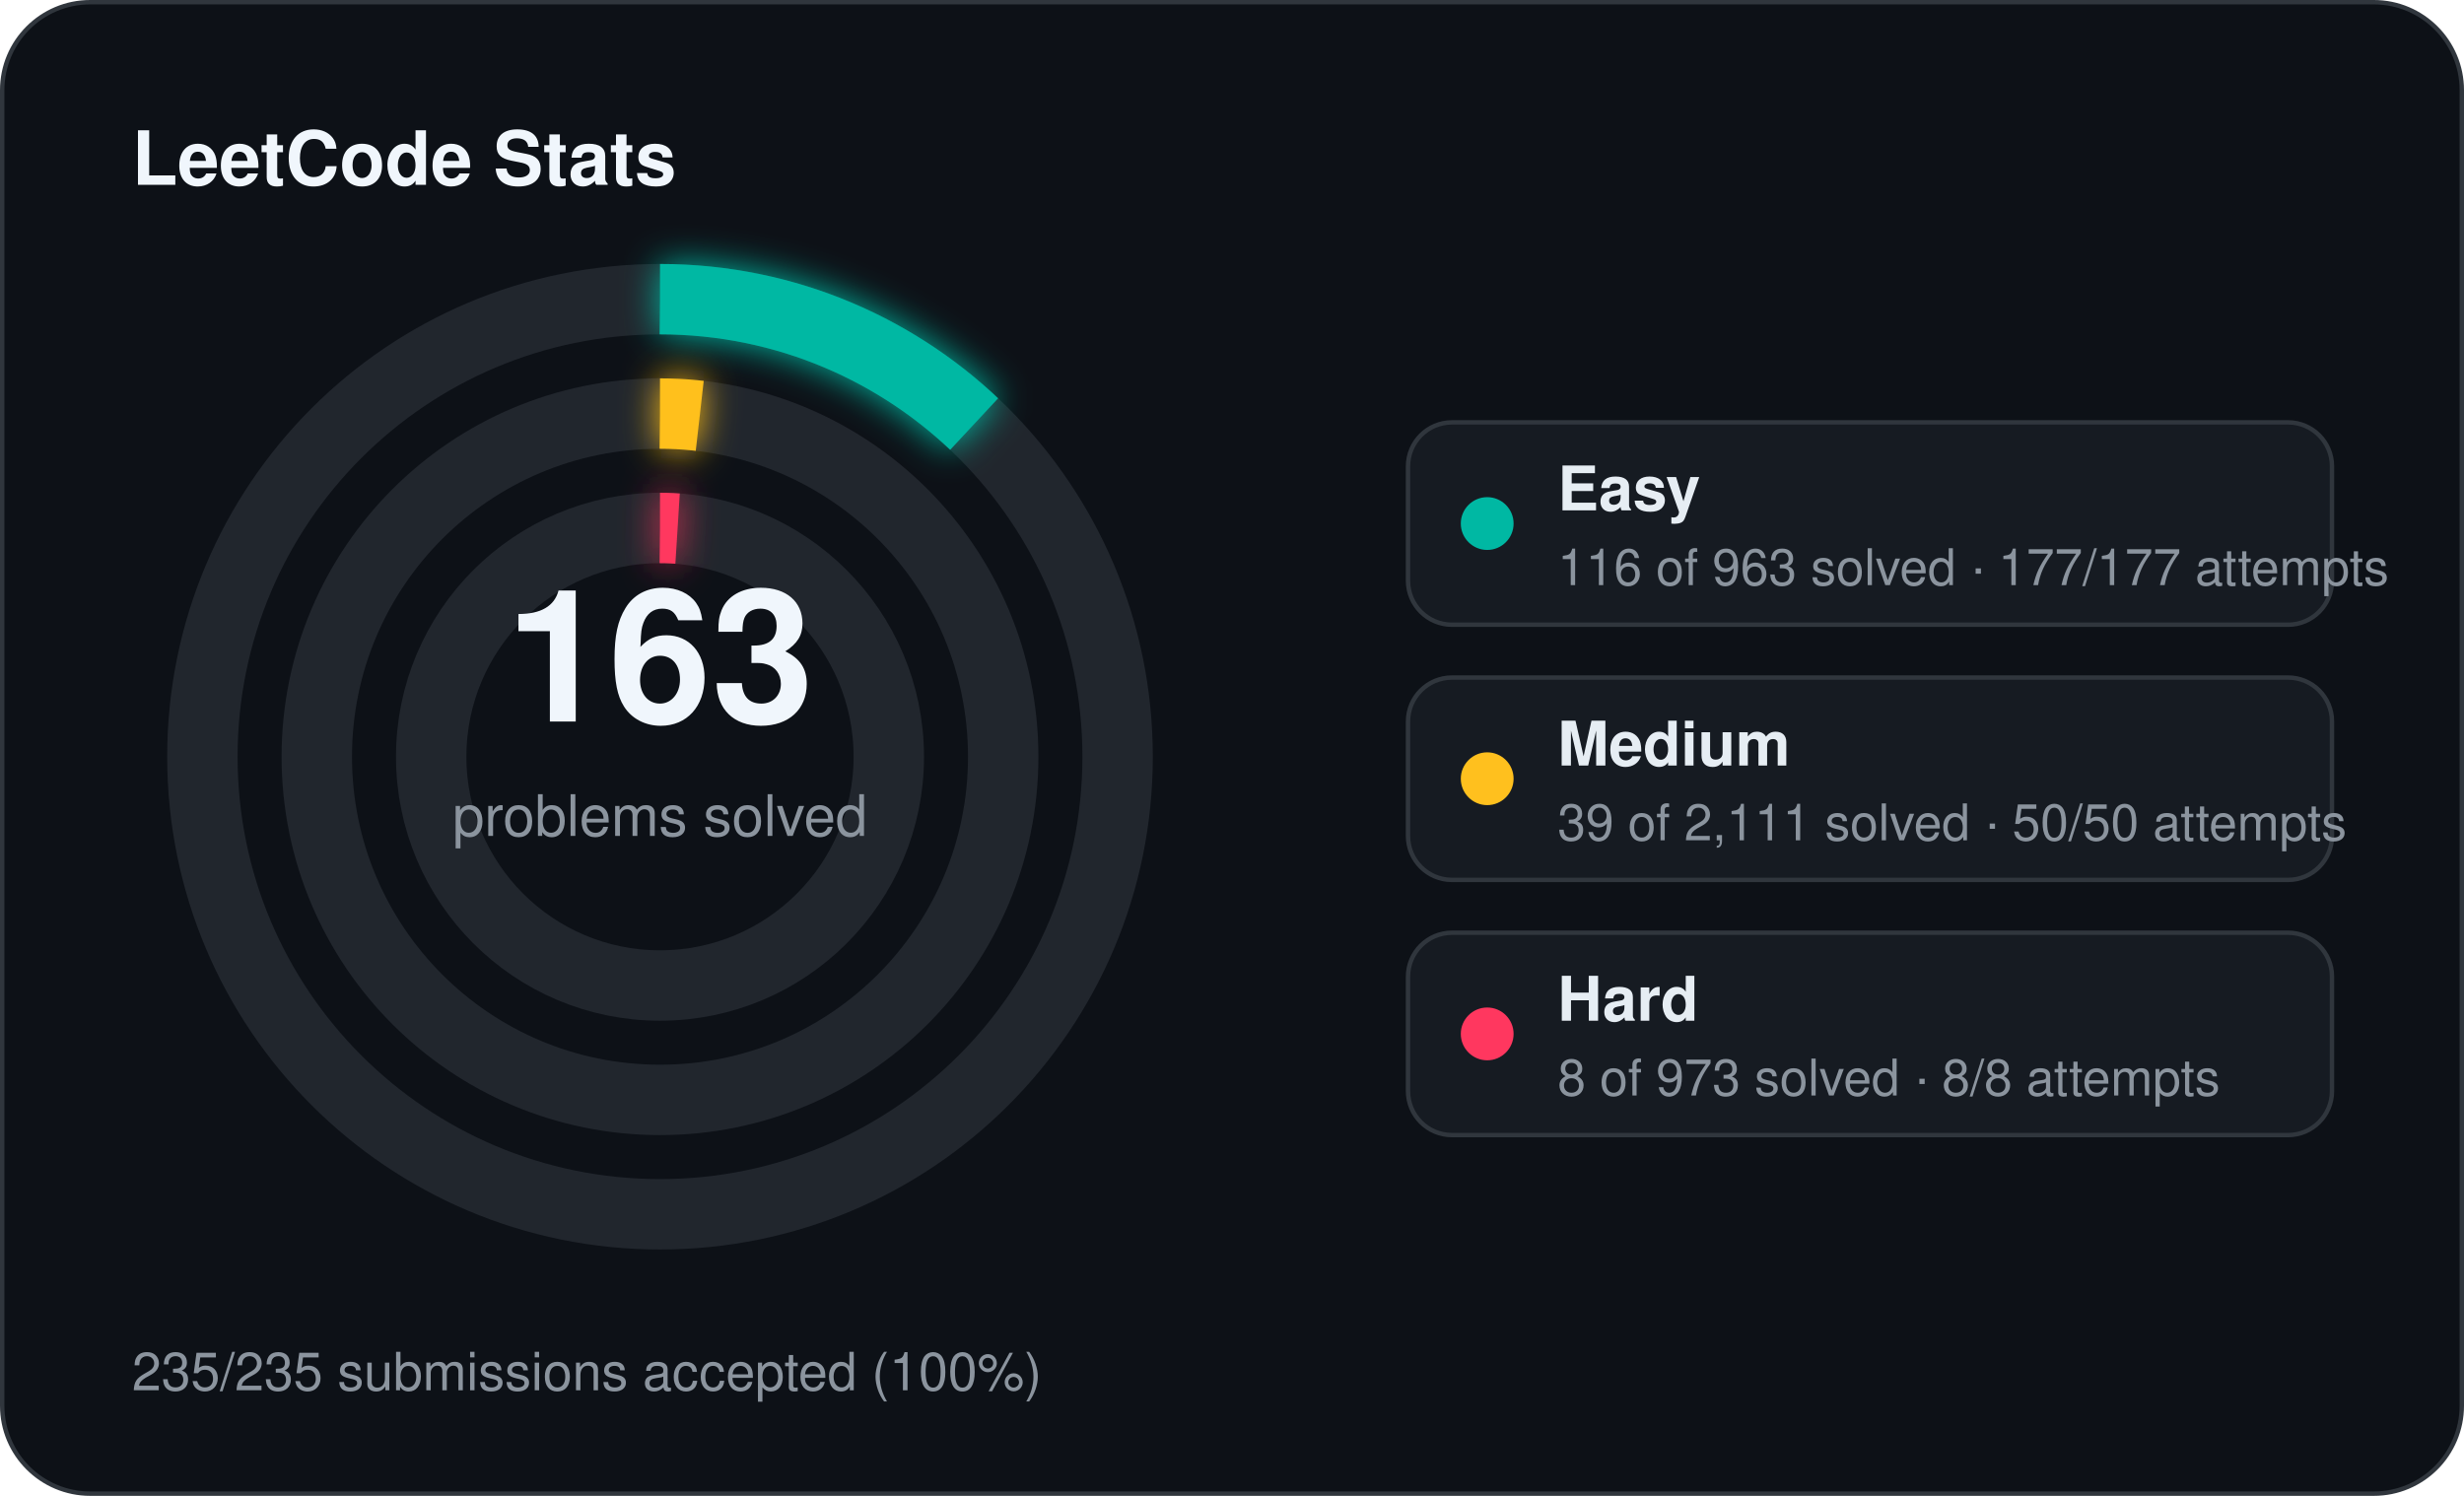
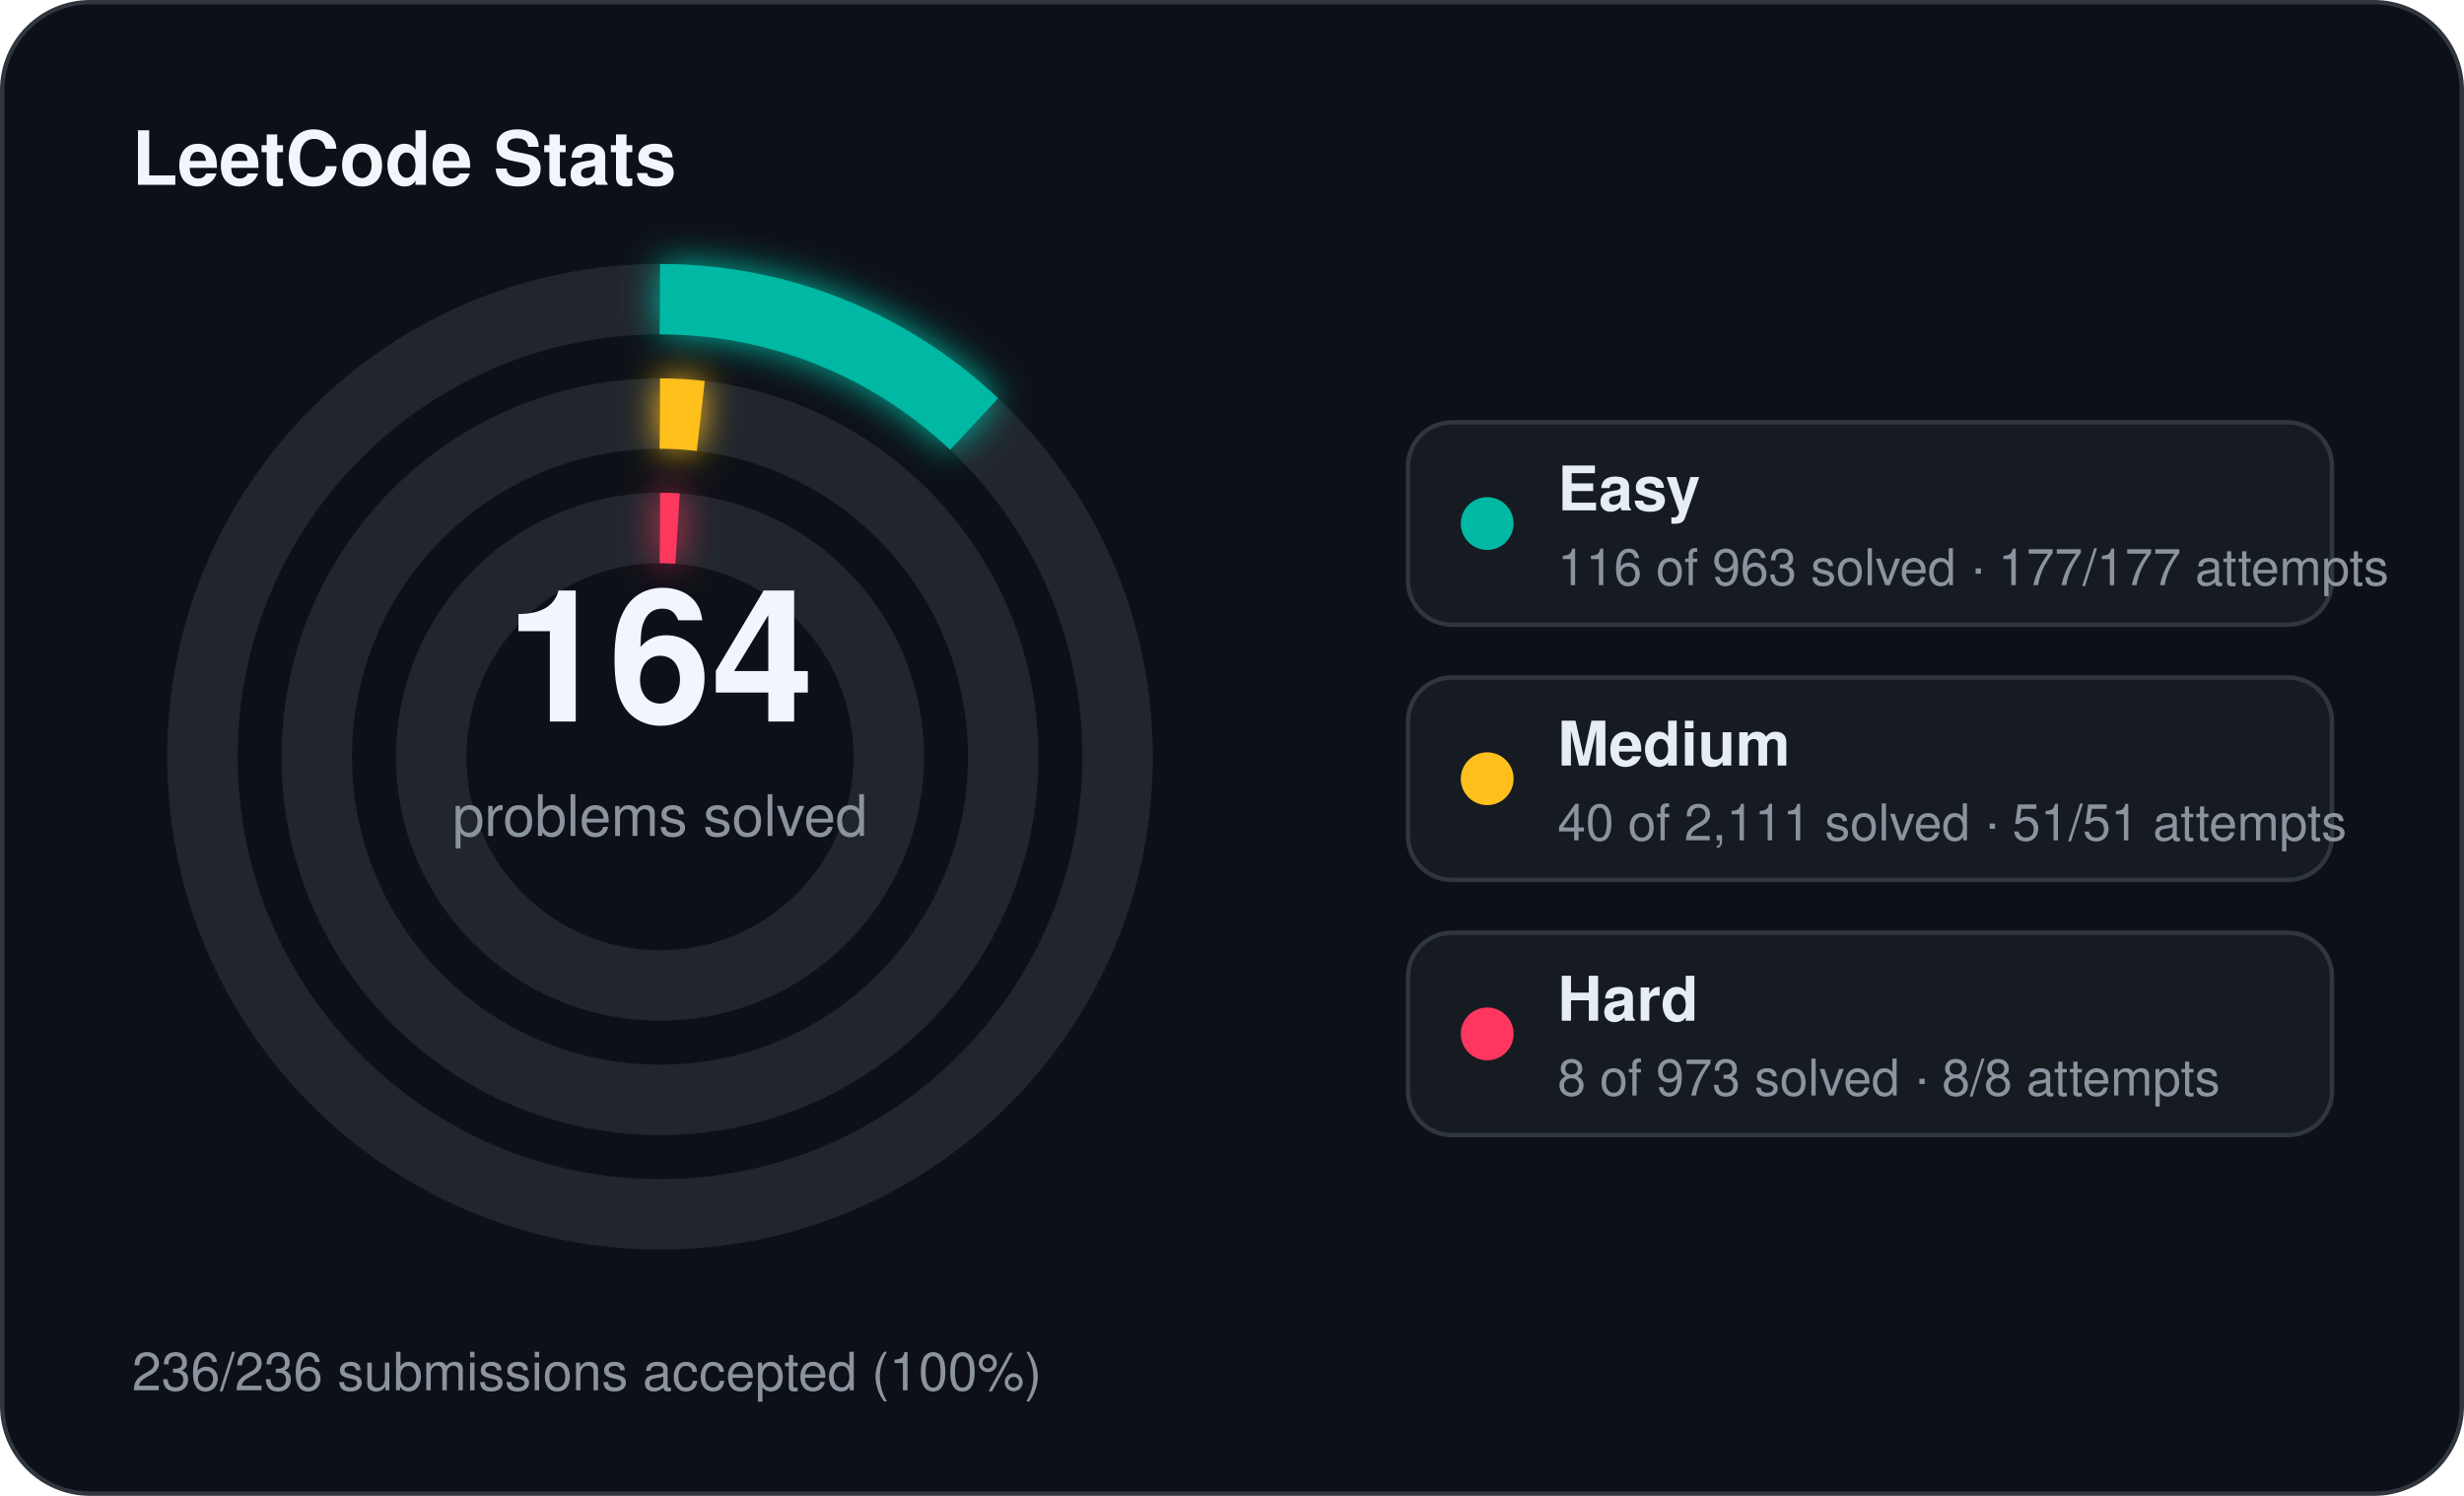
<svg xmlns="http://www.w3.org/2000/svg" width="560" height="340" viewBox="0 0 560 340">
  <defs>
    <filter id="stats-glow" x="-60%" y="-60%" width="220%" height="220%">
      <feGaussianBlur stdDeviation="4" result="blur" />
      <feMerge>
        <feMergeNode in="blur" />
        <feMergeNode in="SourceGraphic" />
      </feMerge>
    </filter>
  </defs>
  <rect x="0.5" y="0.5" width="559" height="339" rx="20" fill="#0d1117" stroke="#30363d" stroke-width="1" />
  <text x="30" y="42" fill="#f0f6fc" font-family="Segoe UI, Helvetica, Arial, sans-serif" font-size="17" font-weight="700">LeetCode Stats</text>
  <circle cx="150" cy="172" r="104" fill="none" stroke="#21262d" stroke-width="16" />
  <circle cx="150" cy="172" r="104" fill="none" stroke="#00b8a3" stroke-width="16" stroke-linecap="butt" stroke-dasharray="78.71 653.45" transform="rotate(-90 150 172)" filter="url(#stats-glow)" />
  <circle cx="150" cy="172" r="78" fill="none" stroke="#21262d" stroke-width="16" />
-   <circle cx="150" cy="172" r="78" fill="none" stroke="#ffc01e" stroke-width="16" stroke-linecap="butt" stroke-dasharray="9.05 490.09" transform="rotate(-90 150 172)" filter="url(#stats-glow)" />
+   <circle cx="150" cy="172" r="78" fill="none" stroke="#ffc01e" stroke-width="16" stroke-linecap="butt" stroke-dasharray="9.29 490.09" transform="rotate(-90 150 172)" filter="url(#stats-glow)" />
  <circle cx="150" cy="172" r="52" fill="none" stroke="#21262d" stroke-width="16" />
  <circle cx="150" cy="172" r="52" fill="none" stroke="#ff375f" stroke-width="16" stroke-linecap="butt" stroke-dasharray="4.00 326.73" transform="rotate(-90 150 172)" filter="url(#stats-glow)" />
-   <text x="150" y="164" text-anchor="middle" fill="#f0f6fc" font-family="Segoe UI, Helvetica, Arial, sans-serif" font-size="42" font-weight="700">163</text>
+   <text x="150" y="164" text-anchor="middle" fill="#f0f6fc" font-family="Segoe UI, Helvetica, Arial, sans-serif" font-size="42" font-weight="700">164</text>
  <text x="150" y="190" text-anchor="middle" fill="#8b949e" font-family="Segoe UI, Helvetica, Arial, sans-serif" font-size="13">problems solved</text>
  <rect x="320" y="96" width="210" height="46" rx="10" fill="#161b22" stroke="#30363d" stroke-width="1" />
  <circle cx="338" cy="119" r="6" fill="#00b8a3" />
  <text x="354" y="116" fill="#e6edf3" font-family="Segoe UI, Helvetica, Arial, sans-serif" font-size="14" font-weight="600">Easy</text>
  <text x="354" y="133" fill="#8b949e" font-family="Segoe UI, Helvetica, Arial, sans-serif" font-size="11.5">116 of 963 solved · 177/177 attempts</text>
  <rect x="320" y="154" width="210" height="46" rx="10" fill="#161b22" stroke="#30363d" stroke-width="1" />
  <circle cx="338" cy="177" r="6" fill="#ffc01e" />
  <text x="354" y="174" fill="#e6edf3" font-family="Segoe UI, Helvetica, Arial, sans-serif" font-size="14" font-weight="600">Medium</text>
-   <text x="354" y="191" fill="#8b949e" font-family="Segoe UI, Helvetica, Arial, sans-serif" font-size="11.5">39 of 2,111 solved · 50/50 attempts</text>
+   <text x="354" y="191" fill="#8b949e" font-family="Segoe UI, Helvetica, Arial, sans-serif" font-size="11.5">40 of 2,111 solved · 51/51 attempts</text>
  <rect x="320" y="212" width="210" height="46" rx="10" fill="#161b22" stroke="#30363d" stroke-width="1" />
  <circle cx="338" cy="235" r="6" fill="#ff375f" />
  <text x="354" y="232" fill="#e6edf3" font-family="Segoe UI, Helvetica, Arial, sans-serif" font-size="14" font-weight="600">Hard</text>
  <text x="354" y="249" fill="#8b949e" font-family="Segoe UI, Helvetica, Arial, sans-serif" font-size="11.5">8 of 973 solved · 8/8 attempts</text>
-   <text x="30" y="316" fill="#8b949e" font-family="Segoe UI, Helvetica, Arial, sans-serif" font-size="12">235/235 submissions accepted (100%)</text>
+   <text x="30" y="316" fill="#8b949e" font-family="Segoe UI, Helvetica, Arial, sans-serif" font-size="12">236/236 submissions accepted (100%)</text>
</svg>
